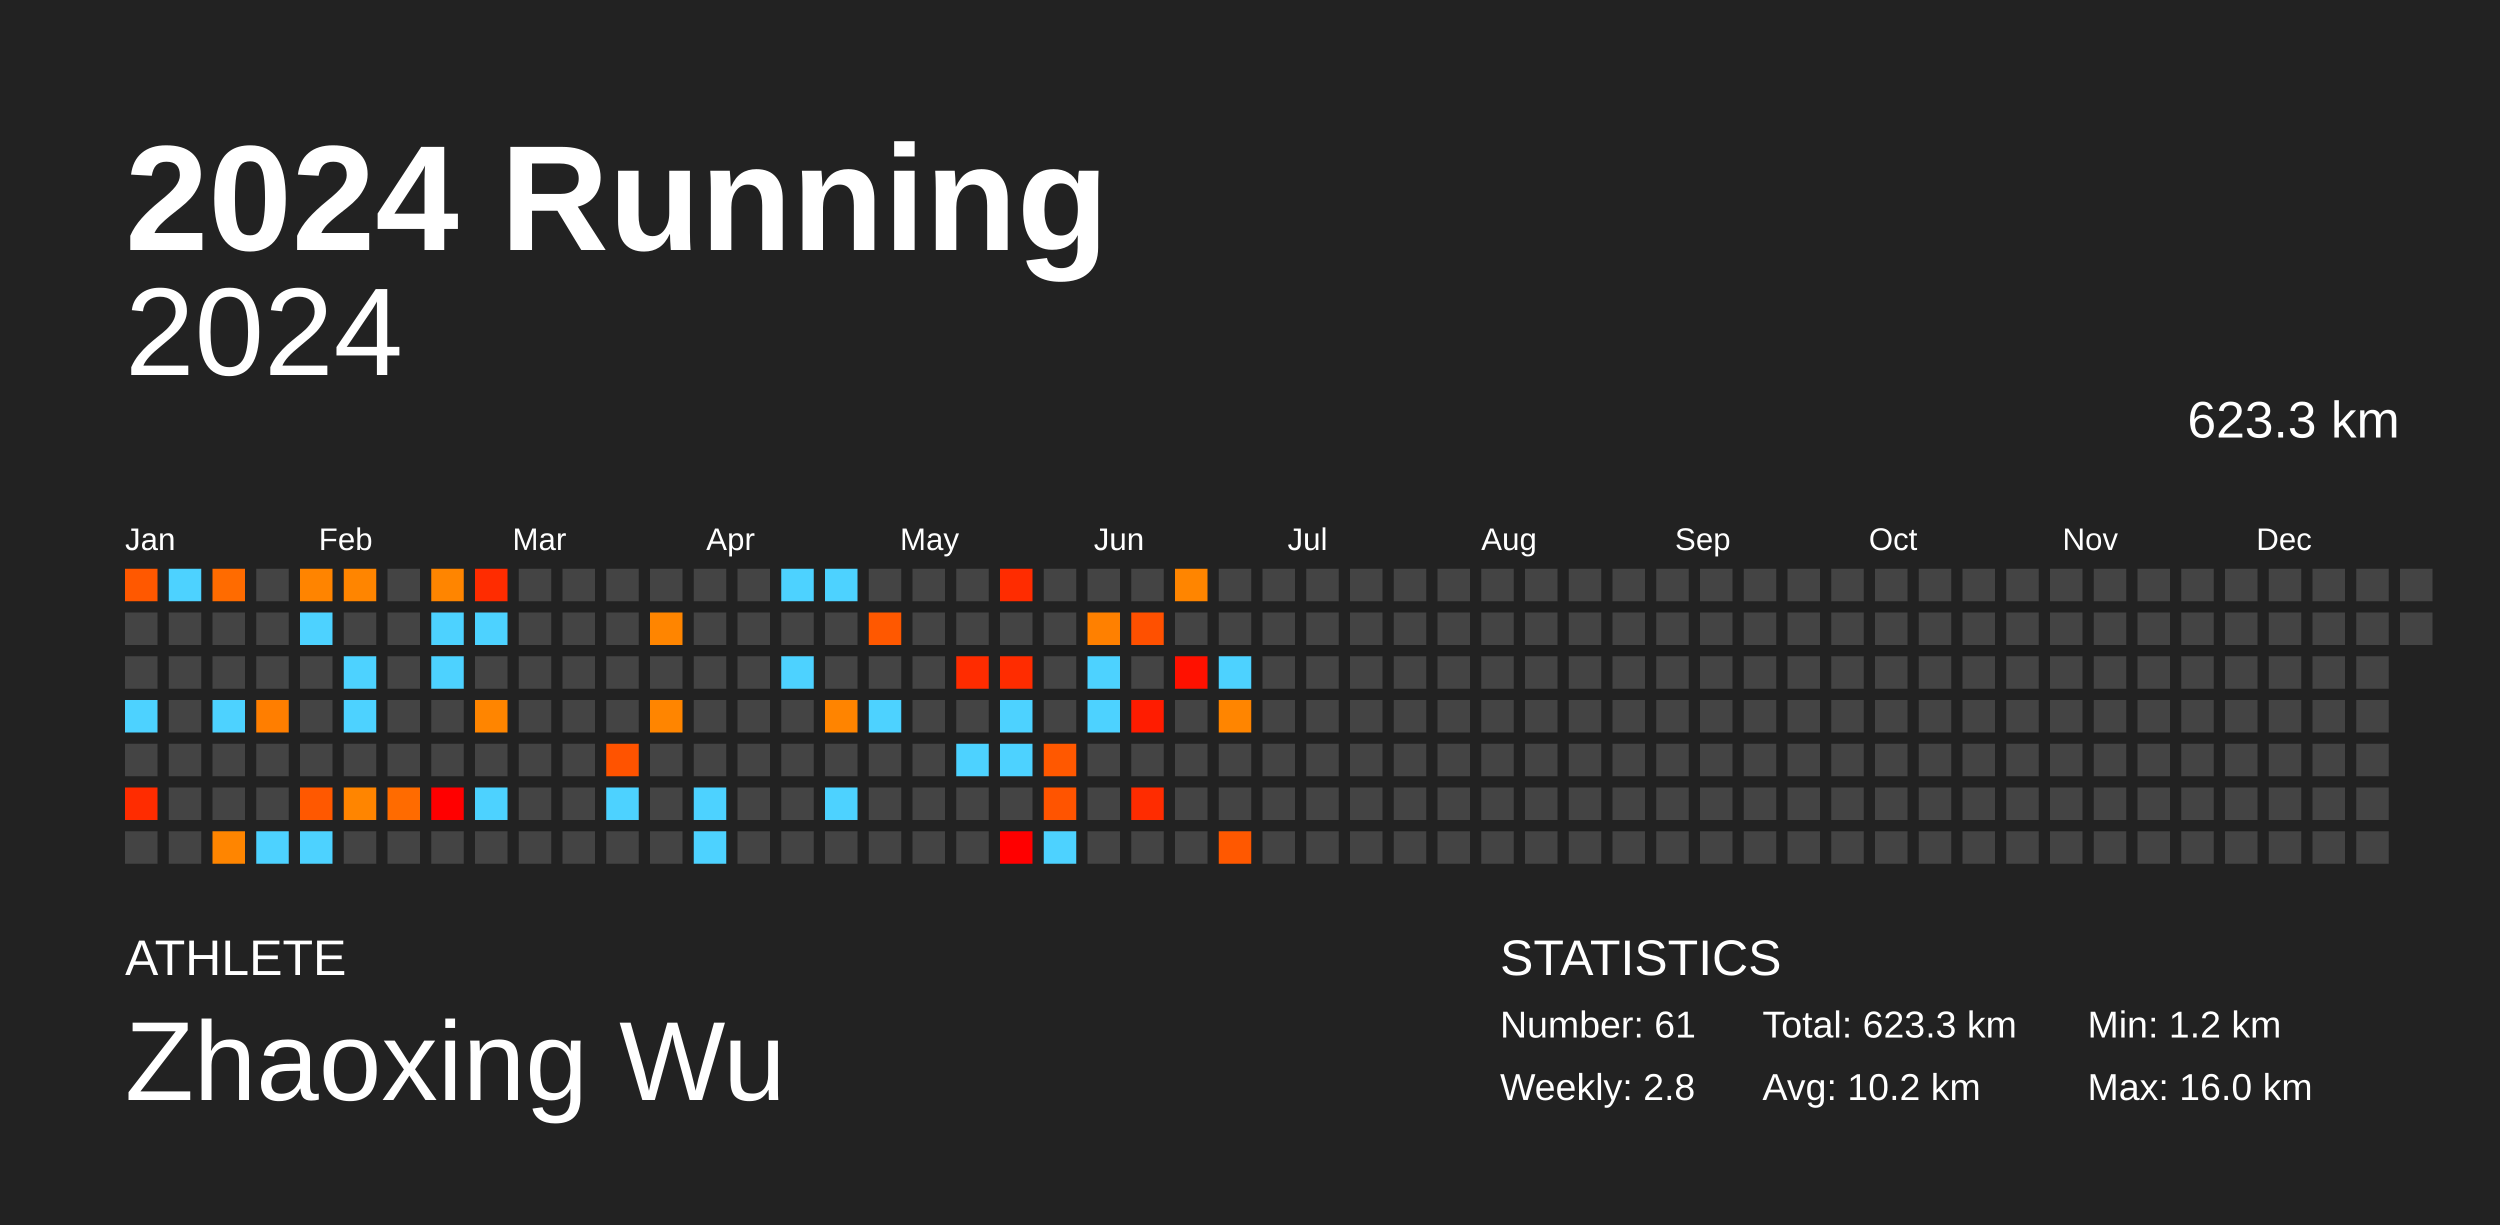
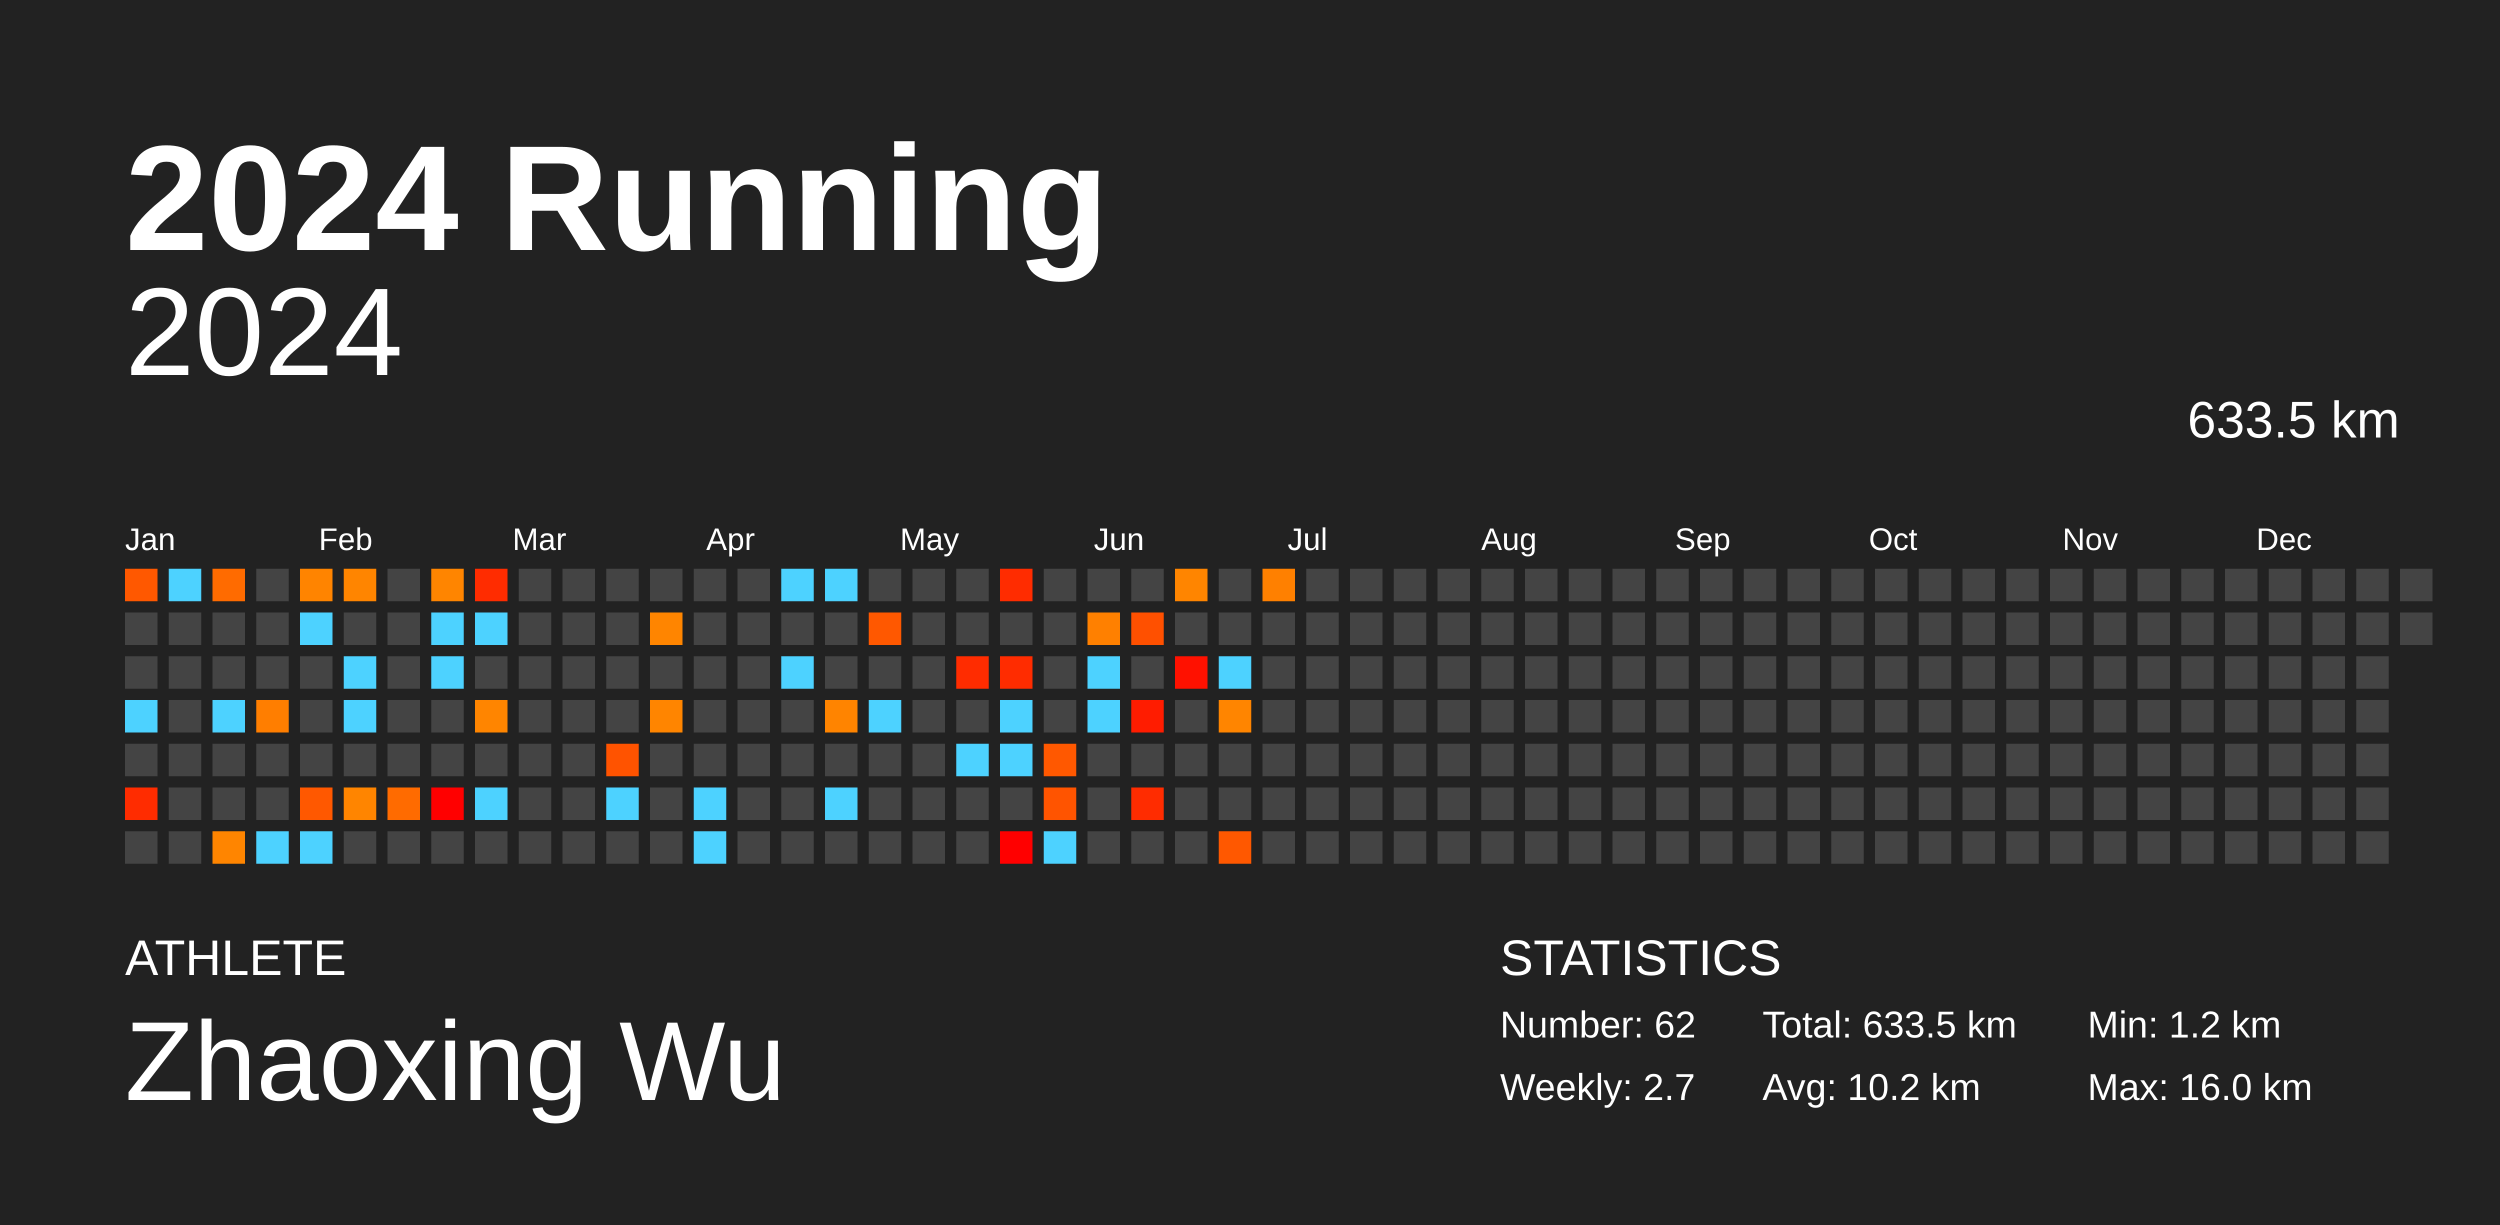
<svg xmlns="http://www.w3.org/2000/svg" baseProfile="full" height="98mm" version="1.1" viewBox="0,0,200,98" width="200mm">
  <defs />
  <rect fill="#222222" height="98" width="200" x="0" y="0" />
  <text fill="#FFFFFF" style="font-size:12px; font-family:Arial; font-weight:bold;" x="10" y="20">2024 Running</text>
  <text fill="#FFFFFF" style="font-size:4px; font-family:Arial" x="10" y="78">ATHLETE</text>
  <text fill="#FFFFFF" style="font-size:9px; font-family:Arial" x="10" y="88">Zhaoxing Wu</text>
  <text fill="#FFFFFF" style="font-size:4px; font-family:Arial" x="120" y="78">STATISTICS</text>
-   <text fill="#FFFFFF" style="font-size:3px; font-family:Arial" x="120" y="83">Number: 61</text>
-   <text fill="#FFFFFF" style="font-size:3px; font-family:Arial" x="120" y="88">Weekly: 2.8</text>
-   <text fill="#FFFFFF" style="font-size:3px; font-family:Arial" x="141" y="83">Total: 623.3 km</text>
+   <text fill="#FFFFFF" style="font-size:3px; font-family:Arial" x="120" y="83">Number: 62</text>
+   <text fill="#FFFFFF" style="font-size:3px; font-family:Arial" x="120" y="88">Weekly: 2.7</text>
+   <text fill="#FFFFFF" style="font-size:3px; font-family:Arial" x="141" y="83">Total: 633.5 km</text>
  <text fill="#FFFFFF" style="font-size:3px; font-family:Arial" x="141" y="88">Avg: 10.2 km</text>
  <text fill="#FFFFFF" style="font-size:3px; font-family:Arial" x="167" y="83">Min: 1.2 km</text>
  <text fill="#FFFFFF" style="font-size:3px; font-family:Arial" x="167" y="88">Max: 16.0 km</text>
  <text alignment-baseline="hanging" fill="#FFFFFF" style="font-size:10.0px; font-family:Arial;" x="10" y="30">2024</text>
-   <text alignment-baseline="hanging" fill="#FFFFFF" style="font-size:4.125px; font-family:Arial;" x="175" y="35">623.3 km</text>
+   <text alignment-baseline="hanging" fill="#FFFFFF" style="font-size:4.125px; font-family:Arial;" x="175" y="35">633.5 km</text>
  <text fill="#FFFFFF" style="font-size:2.5px; font-family:Arial" x="10.0" y="44">Jan</text>
  <text fill="#FFFFFF" style="font-size:2.5px; font-family:Arial" x="25.5" y="44">Feb</text>
  <text fill="#FFFFFF" style="font-size:2.5px; font-family:Arial" x="41.0" y="44">Mar</text>
  <text fill="#FFFFFF" style="font-size:2.5px; font-family:Arial" x="56.5" y="44">Apr</text>
  <text fill="#FFFFFF" style="font-size:2.5px; font-family:Arial" x="72.0" y="44">May</text>
  <text fill="#FFFFFF" style="font-size:2.5px; font-family:Arial" x="87.5" y="44">Jun</text>
  <text fill="#FFFFFF" style="font-size:2.5px; font-family:Arial" x="103.0" y="44">Jul</text>
  <text fill="#FFFFFF" style="font-size:2.5px; font-family:Arial" x="118.5" y="44">Aug</text>
  <text fill="#FFFFFF" style="font-size:2.5px; font-family:Arial" x="134.0" y="44">Sep</text>
  <text fill="#FFFFFF" style="font-size:2.5px; font-family:Arial" x="149.5" y="44">Oct</text>
  <text fill="#FFFFFF" style="font-size:2.5px; font-family:Arial" x="165.0" y="44">Nov</text>
  <text fill="#FFFFFF" style="font-size:2.5px; font-family:Arial" x="180.5" y="44">Dec</text>
  <rect fill="#ff5800" height="2.6" width="2.6" x="10.0" y="45.5" />
  <rect fill="#444444" height="2.6" width="2.6" x="10.0" y="49.0" />
  <rect fill="#444444" height="2.6" width="2.6" x="10.0" y="52.5" />
  <rect fill="#4dd2ff" height="2.6" width="2.6" x="10.0" y="56.0" />
  <rect fill="#444444" height="2.6" width="2.6" x="10.0" y="59.5" />
  <rect fill="#ff2c00" height="2.6" width="2.6" x="10.0" y="63.0" />
  <rect fill="#444444" height="2.6" width="2.6" x="10.0" y="66.5" />
  <rect fill="#4dd2ff" height="2.6" width="2.6" x="13.5" y="45.5" />
  <rect fill="#444444" height="2.6" width="2.6" x="13.5" y="49.0" />
  <rect fill="#444444" height="2.6" width="2.6" x="13.5" y="52.5" />
  <rect fill="#444444" height="2.6" width="2.6" x="13.5" y="56.0" />
  <rect fill="#444444" height="2.6" width="2.6" x="13.5" y="59.5" />
  <rect fill="#444444" height="2.6" width="2.6" x="13.5" y="63.0" />
  <rect fill="#444444" height="2.6" width="2.6" x="13.5" y="66.5" />
  <rect fill="#ff6b00" height="2.6" width="2.6" x="17.0" y="45.5" />
  <rect fill="#444444" height="2.6" width="2.6" x="17.0" y="49.0" />
  <rect fill="#444444" height="2.6" width="2.6" x="17.0" y="52.5" />
  <rect fill="#4dd2ff" height="2.6" width="2.6" x="17.0" y="56.0" />
  <rect fill="#444444" height="2.6" width="2.6" x="17.0" y="59.5" />
  <rect fill="#444444" height="2.6" width="2.6" x="17.0" y="63.0" />
  <rect fill="#ff8500" height="2.6" width="2.6" x="17.0" y="66.5" />
  <rect fill="#444444" height="2.6" width="2.6" x="20.5" y="45.5" />
  <rect fill="#444444" height="2.6" width="2.6" x="20.5" y="49.0" />
  <rect fill="#444444" height="2.6" width="2.6" x="20.5" y="52.5" />
  <rect fill="#ff7e00" height="2.6" width="2.6" x="20.5" y="56.0" />
  <rect fill="#444444" height="2.6" width="2.6" x="20.5" y="59.5" />
  <rect fill="#444444" height="2.6" width="2.6" x="20.5" y="63.0" />
  <rect fill="#4dd2ff" height="2.6" width="2.6" x="20.5" y="66.5" />
  <rect fill="#ff8400" height="2.6" width="2.6" x="24.0" y="45.5" />
  <rect fill="#4dd2ff" height="2.6" width="2.6" x="24.0" y="49.0" />
  <rect fill="#444444" height="2.6" width="2.6" x="24.0" y="52.5" />
  <rect fill="#444444" height="2.6" width="2.6" x="24.0" y="56.0" />
  <rect fill="#444444" height="2.6" width="2.6" x="24.0" y="59.5" />
  <rect fill="#ff5800" height="2.6" width="2.6" x="24.0" y="63.0" />
  <rect fill="#4dd2ff" height="2.6" width="2.6" x="24.0" y="66.5" />
  <rect fill="#ff8500" height="2.6" width="2.6" x="27.5" y="45.5" />
  <rect fill="#444444" height="2.6" width="2.6" x="27.5" y="49.0" />
  <rect fill="#4dd2ff" height="2.6" width="2.6" x="27.5" y="52.5" />
  <rect fill="#4dd2ff" height="2.6" width="2.6" x="27.5" y="56.0" />
  <rect fill="#444444" height="2.6" width="2.6" x="27.5" y="59.5" />
  <rect fill="#ff8500" height="2.6" width="2.6" x="27.5" y="63.0" />
  <rect fill="#444444" height="2.6" width="2.6" x="27.5" y="66.5" />
  <rect fill="#444444" height="2.6" width="2.6" x="31.0" y="45.5" />
  <rect fill="#444444" height="2.6" width="2.6" x="31.0" y="49.0" />
  <rect fill="#444444" height="2.6" width="2.6" x="31.0" y="52.5" />
  <rect fill="#444444" height="2.6" width="2.6" x="31.0" y="56.0" />
  <rect fill="#444444" height="2.6" width="2.6" x="31.0" y="59.5" />
  <rect fill="#ff6b00" height="2.6" width="2.6" x="31.0" y="63.0" />
  <rect fill="#444444" height="2.6" width="2.6" x="31.0" y="66.5" />
  <rect fill="#ff8500" height="2.6" width="2.6" x="34.5" y="45.5" />
  <rect fill="#4dd2ff" height="2.6" width="2.6" x="34.5" y="49.0" />
  <rect fill="#4dd2ff" height="2.6" width="2.6" x="34.5" y="52.5" />
  <rect fill="#444444" height="2.6" width="2.6" x="34.5" y="56.0" />
  <rect fill="#444444" height="2.6" width="2.6" x="34.5" y="59.5" />
  <rect fill="#ff0000" height="2.6" width="2.6" x="34.5" y="63.0" />
  <rect fill="#444444" height="2.6" width="2.6" x="34.5" y="66.5" />
  <rect fill="#ff2c00" height="2.6" width="2.6" x="38.0" y="45.5" />
  <rect fill="#4dd2ff" height="2.6" width="2.6" x="38.0" y="49.0" />
  <rect fill="#444444" height="2.6" width="2.6" x="38.0" y="52.5" />
  <rect fill="#ff8500" height="2.6" width="2.6" x="38.0" y="56.0" />
  <rect fill="#444444" height="2.6" width="2.6" x="38.0" y="59.5" />
  <rect fill="#4dd2ff" height="2.6" width="2.6" x="38.0" y="63.0" />
  <rect fill="#444444" height="2.6" width="2.6" x="38.0" y="66.5" />
  <rect fill="#444444" height="2.6" width="2.6" x="41.5" y="45.5" />
  <rect fill="#444444" height="2.6" width="2.6" x="41.5" y="49.0" />
  <rect fill="#444444" height="2.6" width="2.6" x="41.5" y="52.5" />
  <rect fill="#444444" height="2.6" width="2.6" x="41.5" y="56.0" />
  <rect fill="#444444" height="2.6" width="2.6" x="41.5" y="59.5" />
  <rect fill="#444444" height="2.6" width="2.6" x="41.5" y="63.0" />
  <rect fill="#444444" height="2.6" width="2.6" x="41.5" y="66.5" />
  <rect fill="#444444" height="2.6" width="2.6" x="45.0" y="45.5" />
  <rect fill="#444444" height="2.6" width="2.6" x="45.0" y="49.0" />
  <rect fill="#444444" height="2.6" width="2.6" x="45.0" y="52.5" />
  <rect fill="#444444" height="2.6" width="2.6" x="45.0" y="56.0" />
  <rect fill="#444444" height="2.6" width="2.6" x="45.0" y="59.5" />
  <rect fill="#444444" height="2.6" width="2.6" x="45.0" y="63.0" />
  <rect fill="#444444" height="2.6" width="2.6" x="45.0" y="66.5" />
  <rect fill="#444444" height="2.6" width="2.6" x="48.5" y="45.5" />
  <rect fill="#444444" height="2.6" width="2.6" x="48.5" y="49.0" />
  <rect fill="#444444" height="2.6" width="2.6" x="48.5" y="52.5" />
  <rect fill="#444444" height="2.6" width="2.6" x="48.5" y="56.0" />
  <rect fill="#ff5300" height="2.6" width="2.6" x="48.5" y="59.5" />
  <rect fill="#4dd2ff" height="2.6" width="2.6" x="48.5" y="63.0" />
  <rect fill="#444444" height="2.6" width="2.6" x="48.5" y="66.5" />
  <rect fill="#444444" height="2.6" width="2.6" x="52.0" y="45.5" />
  <rect fill="#ff8500" height="2.6" width="2.6" x="52.0" y="49.0" />
  <rect fill="#444444" height="2.6" width="2.6" x="52.0" y="52.5" />
  <rect fill="#ff8500" height="2.6" width="2.6" x="52.0" y="56.0" />
  <rect fill="#444444" height="2.6" width="2.6" x="52.0" y="59.5" />
  <rect fill="#444444" height="2.6" width="2.6" x="52.0" y="63.0" />
  <rect fill="#444444" height="2.6" width="2.6" x="52.0" y="66.5" />
  <rect fill="#444444" height="2.6" width="2.6" x="55.5" y="45.5" />
  <rect fill="#444444" height="2.6" width="2.6" x="55.5" y="49.0" />
  <rect fill="#444444" height="2.6" width="2.6" x="55.5" y="52.5" />
  <rect fill="#444444" height="2.6" width="2.6" x="55.5" y="56.0" />
  <rect fill="#444444" height="2.6" width="2.6" x="55.5" y="59.5" />
  <rect fill="#4dd2ff" height="2.6" width="2.6" x="55.5" y="63.0" />
  <rect fill="#4dd2ff" height="2.6" width="2.6" x="55.5" y="66.5" />
  <rect fill="#444444" height="2.6" width="2.6" x="59.0" y="45.5" />
  <rect fill="#444444" height="2.6" width="2.6" x="59.0" y="49.0" />
  <rect fill="#444444" height="2.6" width="2.6" x="59.0" y="52.5" />
  <rect fill="#444444" height="2.6" width="2.6" x="59.0" y="56.0" />
  <rect fill="#444444" height="2.6" width="2.6" x="59.0" y="59.5" />
  <rect fill="#444444" height="2.6" width="2.6" x="59.0" y="63.0" />
  <rect fill="#444444" height="2.6" width="2.6" x="59.0" y="66.5" />
  <rect fill="#4dd2ff" height="2.6" width="2.6" x="62.5" y="45.5" />
  <rect fill="#444444" height="2.6" width="2.6" x="62.5" y="49.0" />
  <rect fill="#4dd2ff" height="2.6" width="2.6" x="62.5" y="52.5" />
  <rect fill="#444444" height="2.6" width="2.6" x="62.5" y="56.0" />
  <rect fill="#444444" height="2.6" width="2.6" x="62.5" y="59.5" />
  <rect fill="#444444" height="2.6" width="2.6" x="62.5" y="63.0" />
  <rect fill="#444444" height="2.6" width="2.6" x="62.5" y="66.5" />
  <rect fill="#4dd2ff" height="2.6" width="2.6" x="66.0" y="45.5" />
  <rect fill="#444444" height="2.6" width="2.6" x="66.0" y="49.0" />
  <rect fill="#444444" height="2.6" width="2.6" x="66.0" y="52.5" />
  <rect fill="#ff8400" height="2.6" width="2.6" x="66.0" y="56.0" />
  <rect fill="#444444" height="2.6" width="2.6" x="66.0" y="59.5" />
  <rect fill="#4dd2ff" height="2.6" width="2.6" x="66.0" y="63.0" />
  <rect fill="#444444" height="2.6" width="2.6" x="66.0" y="66.5" />
  <rect fill="#444444" height="2.6" width="2.6" x="69.5" y="45.5" />
  <rect fill="#ff5800" height="2.6" width="2.6" x="69.5" y="49.0" />
  <rect fill="#444444" height="2.6" width="2.6" x="69.5" y="52.5" />
  <rect fill="#4dd2ff" height="2.6" width="2.6" x="69.5" y="56.0" />
  <rect fill="#444444" height="2.6" width="2.6" x="69.5" y="59.5" />
  <rect fill="#444444" height="2.6" width="2.6" x="69.5" y="63.0" />
  <rect fill="#444444" height="2.6" width="2.6" x="69.5" y="66.5" />
  <rect fill="#444444" height="2.6" width="2.6" x="73.0" y="45.5" />
  <rect fill="#444444" height="2.6" width="2.6" x="73.0" y="49.0" />
  <rect fill="#444444" height="2.6" width="2.6" x="73.0" y="52.5" />
  <rect fill="#444444" height="2.6" width="2.6" x="73.0" y="56.0" />
  <rect fill="#444444" height="2.6" width="2.6" x="73.0" y="59.5" />
  <rect fill="#444444" height="2.6" width="2.6" x="73.0" y="63.0" />
  <rect fill="#444444" height="2.6" width="2.6" x="73.0" y="66.5" />
  <rect fill="#444444" height="2.6" width="2.6" x="76.5" y="45.5" />
  <rect fill="#444444" height="2.6" width="2.6" x="76.5" y="49.0" />
  <rect fill="#ff2c00" height="2.6" width="2.6" x="76.5" y="52.5" />
  <rect fill="#444444" height="2.6" width="2.6" x="76.5" y="56.0" />
  <rect fill="#4dd2ff" height="2.6" width="2.6" x="76.5" y="59.5" />
  <rect fill="#444444" height="2.6" width="2.6" x="76.5" y="63.0" />
  <rect fill="#444444" height="2.6" width="2.6" x="76.5" y="66.5" />
  <rect fill="#ff2c00" height="2.6" width="2.6" x="80.0" y="45.5" />
  <rect fill="#444444" height="2.6" width="2.6" x="80.0" y="49.0" />
  <rect fill="#ff2c00" height="2.6" width="2.6" x="80.0" y="52.5" />
  <rect fill="#4dd2ff" height="2.6" width="2.6" x="80.0" y="56.0" />
  <rect fill="#4dd2ff" height="2.6" width="2.6" x="80.0" y="59.5" />
  <rect fill="#444444" height="2.6" width="2.6" x="80.0" y="63.0" />
  <rect fill="#ff0000" height="2.6" width="2.6" x="80.0" y="66.5" />
  <rect fill="#444444" height="2.6" width="2.6" x="83.5" y="45.5" />
  <rect fill="#444444" height="2.6" width="2.6" x="83.5" y="49.0" />
  <rect fill="#444444" height="2.6" width="2.6" x="83.5" y="52.5" />
  <rect fill="#444444" height="2.6" width="2.6" x="83.5" y="56.0" />
  <rect fill="#ff5800" height="2.6" width="2.6" x="83.5" y="59.5" />
  <rect fill="#ff5400" height="2.6" width="2.6" x="83.5" y="63.0" />
  <rect fill="#4dd2ff" height="2.6" width="2.6" x="83.5" y="66.5" />
  <rect fill="#444444" height="2.6" width="2.6" x="87.0" y="45.5" />
  <rect fill="#ff8000" height="2.6" width="2.6" x="87.0" y="49.0" />
  <rect fill="#4dd2ff" height="2.6" width="2.6" x="87.0" y="52.5" />
  <rect fill="#4dd2ff" height="2.6" width="2.6" x="87.0" y="56.0" />
  <rect fill="#444444" height="2.6" width="2.6" x="87.0" y="59.5" />
  <rect fill="#444444" height="2.6" width="2.6" x="87.0" y="63.0" />
  <rect fill="#444444" height="2.6" width="2.6" x="87.0" y="66.5" />
  <rect fill="#444444" height="2.6" width="2.6" x="90.5" y="45.5" />
  <rect fill="#ff5000" height="2.6" width="2.6" x="90.5" y="49.0" />
  <rect fill="#444444" height="2.6" width="2.6" x="90.5" y="52.5" />
  <rect fill="#ff1c00" height="2.6" width="2.6" x="90.5" y="56.0" />
  <rect fill="#444444" height="2.6" width="2.6" x="90.5" y="59.5" />
  <rect fill="#ff2c00" height="2.6" width="2.6" x="90.5" y="63.0" />
  <rect fill="#444444" height="2.6" width="2.6" x="90.5" y="66.5" />
  <rect fill="#ff8500" height="2.6" width="2.6" x="94.0" y="45.5" />
  <rect fill="#444444" height="2.6" width="2.6" x="94.0" y="49.0" />
  <rect fill="#ff1100" height="2.6" width="2.6" x="94.0" y="52.5" />
  <rect fill="#444444" height="2.6" width="2.6" x="94.0" y="56.0" />
  <rect fill="#444444" height="2.6" width="2.6" x="94.0" y="59.5" />
  <rect fill="#444444" height="2.6" width="2.6" x="94.0" y="63.0" />
  <rect fill="#444444" height="2.6" width="2.6" x="94.0" y="66.5" />
  <rect fill="#444444" height="2.6" width="2.6" x="97.5" y="45.5" />
  <rect fill="#444444" height="2.6" width="2.6" x="97.5" y="49.0" />
  <rect fill="#4dd2ff" height="2.6" width="2.6" x="97.5" y="52.5" />
  <rect fill="#ff8500" height="2.6" width="2.6" x="97.5" y="56.0" />
  <rect fill="#444444" height="2.6" width="2.6" x="97.5" y="59.5" />
  <rect fill="#444444" height="2.6" width="2.6" x="97.5" y="63.0" />
  <rect fill="#ff5800" height="2.6" width="2.6" x="97.5" y="66.5" />
-   <rect fill="#444444" height="2.6" width="2.6" x="101.0" y="45.5" />
+   <rect fill="#ff8000" height="2.6" width="2.6" x="101.0" y="45.5" />
  <rect fill="#444444" height="2.6" width="2.6" x="101.0" y="49.0" />
  <rect fill="#444444" height="2.6" width="2.6" x="101.0" y="52.5" />
  <rect fill="#444444" height="2.6" width="2.6" x="101.0" y="56.0" />
  <rect fill="#444444" height="2.6" width="2.6" x="101.0" y="59.5" />
  <rect fill="#444444" height="2.6" width="2.6" x="101.0" y="63.0" />
  <rect fill="#444444" height="2.6" width="2.6" x="101.0" y="66.5" />
  <rect fill="#444444" height="2.6" width="2.6" x="104.5" y="45.5" />
  <rect fill="#444444" height="2.6" width="2.6" x="104.5" y="49.0" />
  <rect fill="#444444" height="2.6" width="2.6" x="104.5" y="52.5" />
  <rect fill="#444444" height="2.6" width="2.6" x="104.5" y="56.0" />
  <rect fill="#444444" height="2.6" width="2.6" x="104.5" y="59.5" />
  <rect fill="#444444" height="2.6" width="2.6" x="104.5" y="63.0" />
  <rect fill="#444444" height="2.6" width="2.6" x="104.5" y="66.5" />
  <rect fill="#444444" height="2.6" width="2.6" x="108.0" y="45.5" />
  <rect fill="#444444" height="2.6" width="2.6" x="108.0" y="49.0" />
  <rect fill="#444444" height="2.6" width="2.6" x="108.0" y="52.5" />
  <rect fill="#444444" height="2.6" width="2.6" x="108.0" y="56.0" />
  <rect fill="#444444" height="2.6" width="2.6" x="108.0" y="59.5" />
  <rect fill="#444444" height="2.6" width="2.6" x="108.0" y="63.0" />
  <rect fill="#444444" height="2.6" width="2.6" x="108.0" y="66.5" />
  <rect fill="#444444" height="2.6" width="2.6" x="111.5" y="45.5" />
  <rect fill="#444444" height="2.6" width="2.6" x="111.5" y="49.0" />
  <rect fill="#444444" height="2.6" width="2.6" x="111.5" y="52.5" />
  <rect fill="#444444" height="2.6" width="2.6" x="111.5" y="56.0" />
  <rect fill="#444444" height="2.6" width="2.6" x="111.5" y="59.5" />
  <rect fill="#444444" height="2.6" width="2.6" x="111.5" y="63.0" />
  <rect fill="#444444" height="2.6" width="2.6" x="111.5" y="66.5" />
  <rect fill="#444444" height="2.6" width="2.6" x="115.0" y="45.5" />
  <rect fill="#444444" height="2.6" width="2.6" x="115.0" y="49.0" />
  <rect fill="#444444" height="2.6" width="2.6" x="115.0" y="52.5" />
  <rect fill="#444444" height="2.6" width="2.6" x="115.0" y="56.0" />
  <rect fill="#444444" height="2.6" width="2.6" x="115.0" y="59.5" />
  <rect fill="#444444" height="2.6" width="2.6" x="115.0" y="63.0" />
  <rect fill="#444444" height="2.6" width="2.6" x="115.0" y="66.5" />
  <rect fill="#444444" height="2.6" width="2.6" x="118.5" y="45.5" />
  <rect fill="#444444" height="2.6" width="2.6" x="118.5" y="49.0" />
  <rect fill="#444444" height="2.6" width="2.6" x="118.5" y="52.5" />
  <rect fill="#444444" height="2.6" width="2.6" x="118.5" y="56.0" />
  <rect fill="#444444" height="2.6" width="2.6" x="118.5" y="59.5" />
  <rect fill="#444444" height="2.6" width="2.6" x="118.5" y="63.0" />
  <rect fill="#444444" height="2.6" width="2.6" x="118.5" y="66.5" />
  <rect fill="#444444" height="2.6" width="2.6" x="122.0" y="45.5" />
  <rect fill="#444444" height="2.6" width="2.6" x="122.0" y="49.0" />
  <rect fill="#444444" height="2.6" width="2.6" x="122.0" y="52.5" />
  <rect fill="#444444" height="2.6" width="2.6" x="122.0" y="56.0" />
  <rect fill="#444444" height="2.6" width="2.6" x="122.0" y="59.5" />
  <rect fill="#444444" height="2.6" width="2.6" x="122.0" y="63.0" />
  <rect fill="#444444" height="2.6" width="2.6" x="122.0" y="66.5" />
  <rect fill="#444444" height="2.6" width="2.6" x="125.5" y="45.5" />
  <rect fill="#444444" height="2.6" width="2.6" x="125.5" y="49.0" />
  <rect fill="#444444" height="2.6" width="2.6" x="125.5" y="52.5" />
  <rect fill="#444444" height="2.6" width="2.6" x="125.5" y="56.0" />
  <rect fill="#444444" height="2.6" width="2.6" x="125.5" y="59.5" />
  <rect fill="#444444" height="2.6" width="2.6" x="125.5" y="63.0" />
  <rect fill="#444444" height="2.6" width="2.6" x="125.5" y="66.5" />
  <rect fill="#444444" height="2.6" width="2.6" x="129.0" y="45.5" />
  <rect fill="#444444" height="2.6" width="2.6" x="129.0" y="49.0" />
  <rect fill="#444444" height="2.6" width="2.6" x="129.0" y="52.5" />
  <rect fill="#444444" height="2.6" width="2.6" x="129.0" y="56.0" />
  <rect fill="#444444" height="2.6" width="2.6" x="129.0" y="59.5" />
  <rect fill="#444444" height="2.6" width="2.6" x="129.0" y="63.0" />
  <rect fill="#444444" height="2.6" width="2.6" x="129.0" y="66.5" />
  <rect fill="#444444" height="2.6" width="2.6" x="132.5" y="45.5" />
  <rect fill="#444444" height="2.6" width="2.6" x="132.5" y="49.0" />
  <rect fill="#444444" height="2.6" width="2.6" x="132.5" y="52.5" />
  <rect fill="#444444" height="2.6" width="2.6" x="132.5" y="56.0" />
  <rect fill="#444444" height="2.6" width="2.6" x="132.5" y="59.5" />
  <rect fill="#444444" height="2.6" width="2.6" x="132.5" y="63.0" />
  <rect fill="#444444" height="2.6" width="2.6" x="132.5" y="66.5" />
  <rect fill="#444444" height="2.6" width="2.6" x="136.0" y="45.5" />
  <rect fill="#444444" height="2.6" width="2.6" x="136.0" y="49.0" />
  <rect fill="#444444" height="2.6" width="2.6" x="136.0" y="52.5" />
  <rect fill="#444444" height="2.6" width="2.6" x="136.0" y="56.0" />
  <rect fill="#444444" height="2.6" width="2.6" x="136.0" y="59.5" />
  <rect fill="#444444" height="2.6" width="2.6" x="136.0" y="63.0" />
  <rect fill="#444444" height="2.6" width="2.6" x="136.0" y="66.5" />
  <rect fill="#444444" height="2.6" width="2.6" x="139.5" y="45.5" />
  <rect fill="#444444" height="2.6" width="2.6" x="139.5" y="49.0" />
  <rect fill="#444444" height="2.6" width="2.6" x="139.5" y="52.5" />
  <rect fill="#444444" height="2.6" width="2.6" x="139.5" y="56.0" />
  <rect fill="#444444" height="2.6" width="2.6" x="139.5" y="59.5" />
  <rect fill="#444444" height="2.6" width="2.6" x="139.5" y="63.0" />
  <rect fill="#444444" height="2.6" width="2.6" x="139.5" y="66.5" />
  <rect fill="#444444" height="2.6" width="2.6" x="143.0" y="45.5" />
  <rect fill="#444444" height="2.6" width="2.6" x="143.0" y="49.0" />
  <rect fill="#444444" height="2.6" width="2.6" x="143.0" y="52.5" />
  <rect fill="#444444" height="2.6" width="2.6" x="143.0" y="56.0" />
  <rect fill="#444444" height="2.6" width="2.6" x="143.0" y="59.5" />
  <rect fill="#444444" height="2.6" width="2.6" x="143.0" y="63.0" />
  <rect fill="#444444" height="2.6" width="2.6" x="143.0" y="66.5" />
  <rect fill="#444444" height="2.6" width="2.6" x="146.5" y="45.5" />
  <rect fill="#444444" height="2.6" width="2.6" x="146.5" y="49.0" />
  <rect fill="#444444" height="2.6" width="2.6" x="146.5" y="52.5" />
  <rect fill="#444444" height="2.6" width="2.6" x="146.5" y="56.0" />
  <rect fill="#444444" height="2.6" width="2.6" x="146.5" y="59.5" />
  <rect fill="#444444" height="2.6" width="2.6" x="146.5" y="63.0" />
  <rect fill="#444444" height="2.6" width="2.6" x="146.5" y="66.5" />
  <rect fill="#444444" height="2.6" width="2.6" x="150.0" y="45.5" />
  <rect fill="#444444" height="2.6" width="2.6" x="150.0" y="49.0" />
  <rect fill="#444444" height="2.6" width="2.6" x="150.0" y="52.5" />
  <rect fill="#444444" height="2.6" width="2.6" x="150.0" y="56.0" />
  <rect fill="#444444" height="2.6" width="2.6" x="150.0" y="59.5" />
  <rect fill="#444444" height="2.6" width="2.6" x="150.0" y="63.0" />
  <rect fill="#444444" height="2.6" width="2.6" x="150.0" y="66.5" />
  <rect fill="#444444" height="2.6" width="2.6" x="153.5" y="45.5" />
  <rect fill="#444444" height="2.6" width="2.6" x="153.5" y="49.0" />
  <rect fill="#444444" height="2.6" width="2.6" x="153.5" y="52.5" />
  <rect fill="#444444" height="2.6" width="2.6" x="153.5" y="56.0" />
  <rect fill="#444444" height="2.6" width="2.6" x="153.5" y="59.5" />
  <rect fill="#444444" height="2.6" width="2.6" x="153.5" y="63.0" />
  <rect fill="#444444" height="2.6" width="2.6" x="153.5" y="66.5" />
  <rect fill="#444444" height="2.6" width="2.6" x="157.0" y="45.5" />
  <rect fill="#444444" height="2.6" width="2.6" x="157.0" y="49.0" />
  <rect fill="#444444" height="2.6" width="2.6" x="157.0" y="52.5" />
  <rect fill="#444444" height="2.6" width="2.6" x="157.0" y="56.0" />
  <rect fill="#444444" height="2.6" width="2.6" x="157.0" y="59.5" />
  <rect fill="#444444" height="2.6" width="2.6" x="157.0" y="63.0" />
  <rect fill="#444444" height="2.6" width="2.6" x="157.0" y="66.5" />
  <rect fill="#444444" height="2.6" width="2.6" x="160.5" y="45.5" />
  <rect fill="#444444" height="2.6" width="2.6" x="160.5" y="49.0" />
  <rect fill="#444444" height="2.6" width="2.6" x="160.5" y="52.5" />
  <rect fill="#444444" height="2.6" width="2.6" x="160.5" y="56.0" />
  <rect fill="#444444" height="2.6" width="2.6" x="160.5" y="59.5" />
  <rect fill="#444444" height="2.6" width="2.6" x="160.5" y="63.0" />
  <rect fill="#444444" height="2.6" width="2.6" x="160.5" y="66.5" />
  <rect fill="#444444" height="2.6" width="2.6" x="164.0" y="45.5" />
  <rect fill="#444444" height="2.6" width="2.6" x="164.0" y="49.0" />
  <rect fill="#444444" height="2.6" width="2.6" x="164.0" y="52.5" />
  <rect fill="#444444" height="2.6" width="2.6" x="164.0" y="56.0" />
  <rect fill="#444444" height="2.6" width="2.6" x="164.0" y="59.5" />
  <rect fill="#444444" height="2.6" width="2.6" x="164.0" y="63.0" />
  <rect fill="#444444" height="2.6" width="2.6" x="164.0" y="66.5" />
  <rect fill="#444444" height="2.6" width="2.6" x="167.5" y="45.5" />
  <rect fill="#444444" height="2.6" width="2.6" x="167.5" y="49.0" />
  <rect fill="#444444" height="2.6" width="2.6" x="167.5" y="52.5" />
  <rect fill="#444444" height="2.6" width="2.6" x="167.5" y="56.0" />
  <rect fill="#444444" height="2.6" width="2.6" x="167.5" y="59.5" />
  <rect fill="#444444" height="2.6" width="2.6" x="167.5" y="63.0" />
  <rect fill="#444444" height="2.6" width="2.6" x="167.5" y="66.5" />
  <rect fill="#444444" height="2.6" width="2.6" x="171.0" y="45.5" />
  <rect fill="#444444" height="2.6" width="2.6" x="171.0" y="49.0" />
  <rect fill="#444444" height="2.6" width="2.6" x="171.0" y="52.5" />
  <rect fill="#444444" height="2.6" width="2.6" x="171.0" y="56.0" />
  <rect fill="#444444" height="2.6" width="2.6" x="171.0" y="59.5" />
  <rect fill="#444444" height="2.6" width="2.6" x="171.0" y="63.0" />
  <rect fill="#444444" height="2.6" width="2.6" x="171.0" y="66.5" />
  <rect fill="#444444" height="2.6" width="2.6" x="174.5" y="45.5" />
  <rect fill="#444444" height="2.6" width="2.6" x="174.5" y="49.0" />
  <rect fill="#444444" height="2.6" width="2.6" x="174.5" y="52.5" />
  <rect fill="#444444" height="2.6" width="2.6" x="174.5" y="56.0" />
  <rect fill="#444444" height="2.6" width="2.6" x="174.5" y="59.5" />
  <rect fill="#444444" height="2.6" width="2.6" x="174.5" y="63.0" />
  <rect fill="#444444" height="2.6" width="2.6" x="174.5" y="66.5" />
  <rect fill="#444444" height="2.6" width="2.6" x="178.0" y="45.5" />
  <rect fill="#444444" height="2.6" width="2.6" x="178.0" y="49.0" />
  <rect fill="#444444" height="2.6" width="2.6" x="178.0" y="52.5" />
  <rect fill="#444444" height="2.6" width="2.6" x="178.0" y="56.0" />
  <rect fill="#444444" height="2.6" width="2.6" x="178.0" y="59.5" />
  <rect fill="#444444" height="2.6" width="2.6" x="178.0" y="63.0" />
  <rect fill="#444444" height="2.6" width="2.6" x="178.0" y="66.5" />
  <rect fill="#444444" height="2.6" width="2.6" x="181.5" y="45.5" />
  <rect fill="#444444" height="2.6" width="2.6" x="181.5" y="49.0" />
  <rect fill="#444444" height="2.6" width="2.6" x="181.5" y="52.5" />
  <rect fill="#444444" height="2.6" width="2.6" x="181.5" y="56.0" />
  <rect fill="#444444" height="2.6" width="2.6" x="181.5" y="59.5" />
  <rect fill="#444444" height="2.6" width="2.6" x="181.5" y="63.0" />
  <rect fill="#444444" height="2.6" width="2.6" x="181.5" y="66.5" />
  <rect fill="#444444" height="2.6" width="2.6" x="185.0" y="45.5" />
  <rect fill="#444444" height="2.6" width="2.6" x="185.0" y="49.0" />
  <rect fill="#444444" height="2.6" width="2.6" x="185.0" y="52.5" />
  <rect fill="#444444" height="2.6" width="2.6" x="185.0" y="56.0" />
  <rect fill="#444444" height="2.6" width="2.6" x="185.0" y="59.5" />
  <rect fill="#444444" height="2.6" width="2.6" x="185.0" y="63.0" />
  <rect fill="#444444" height="2.6" width="2.6" x="185.0" y="66.5" />
  <rect fill="#444444" height="2.6" width="2.6" x="188.5" y="45.5" />
  <rect fill="#444444" height="2.6" width="2.6" x="188.5" y="49.0" />
  <rect fill="#444444" height="2.6" width="2.6" x="188.5" y="52.5" />
  <rect fill="#444444" height="2.6" width="2.6" x="188.5" y="56.0" />
  <rect fill="#444444" height="2.6" width="2.6" x="188.5" y="59.5" />
  <rect fill="#444444" height="2.6" width="2.6" x="188.5" y="63.0" />
  <rect fill="#444444" height="2.6" width="2.6" x="188.5" y="66.5" />
  <rect fill="#444444" height="2.6" width="2.6" x="192.0" y="45.5" />
  <rect fill="#444444" height="2.6" width="2.6" x="192.0" y="49.0" />
</svg>
